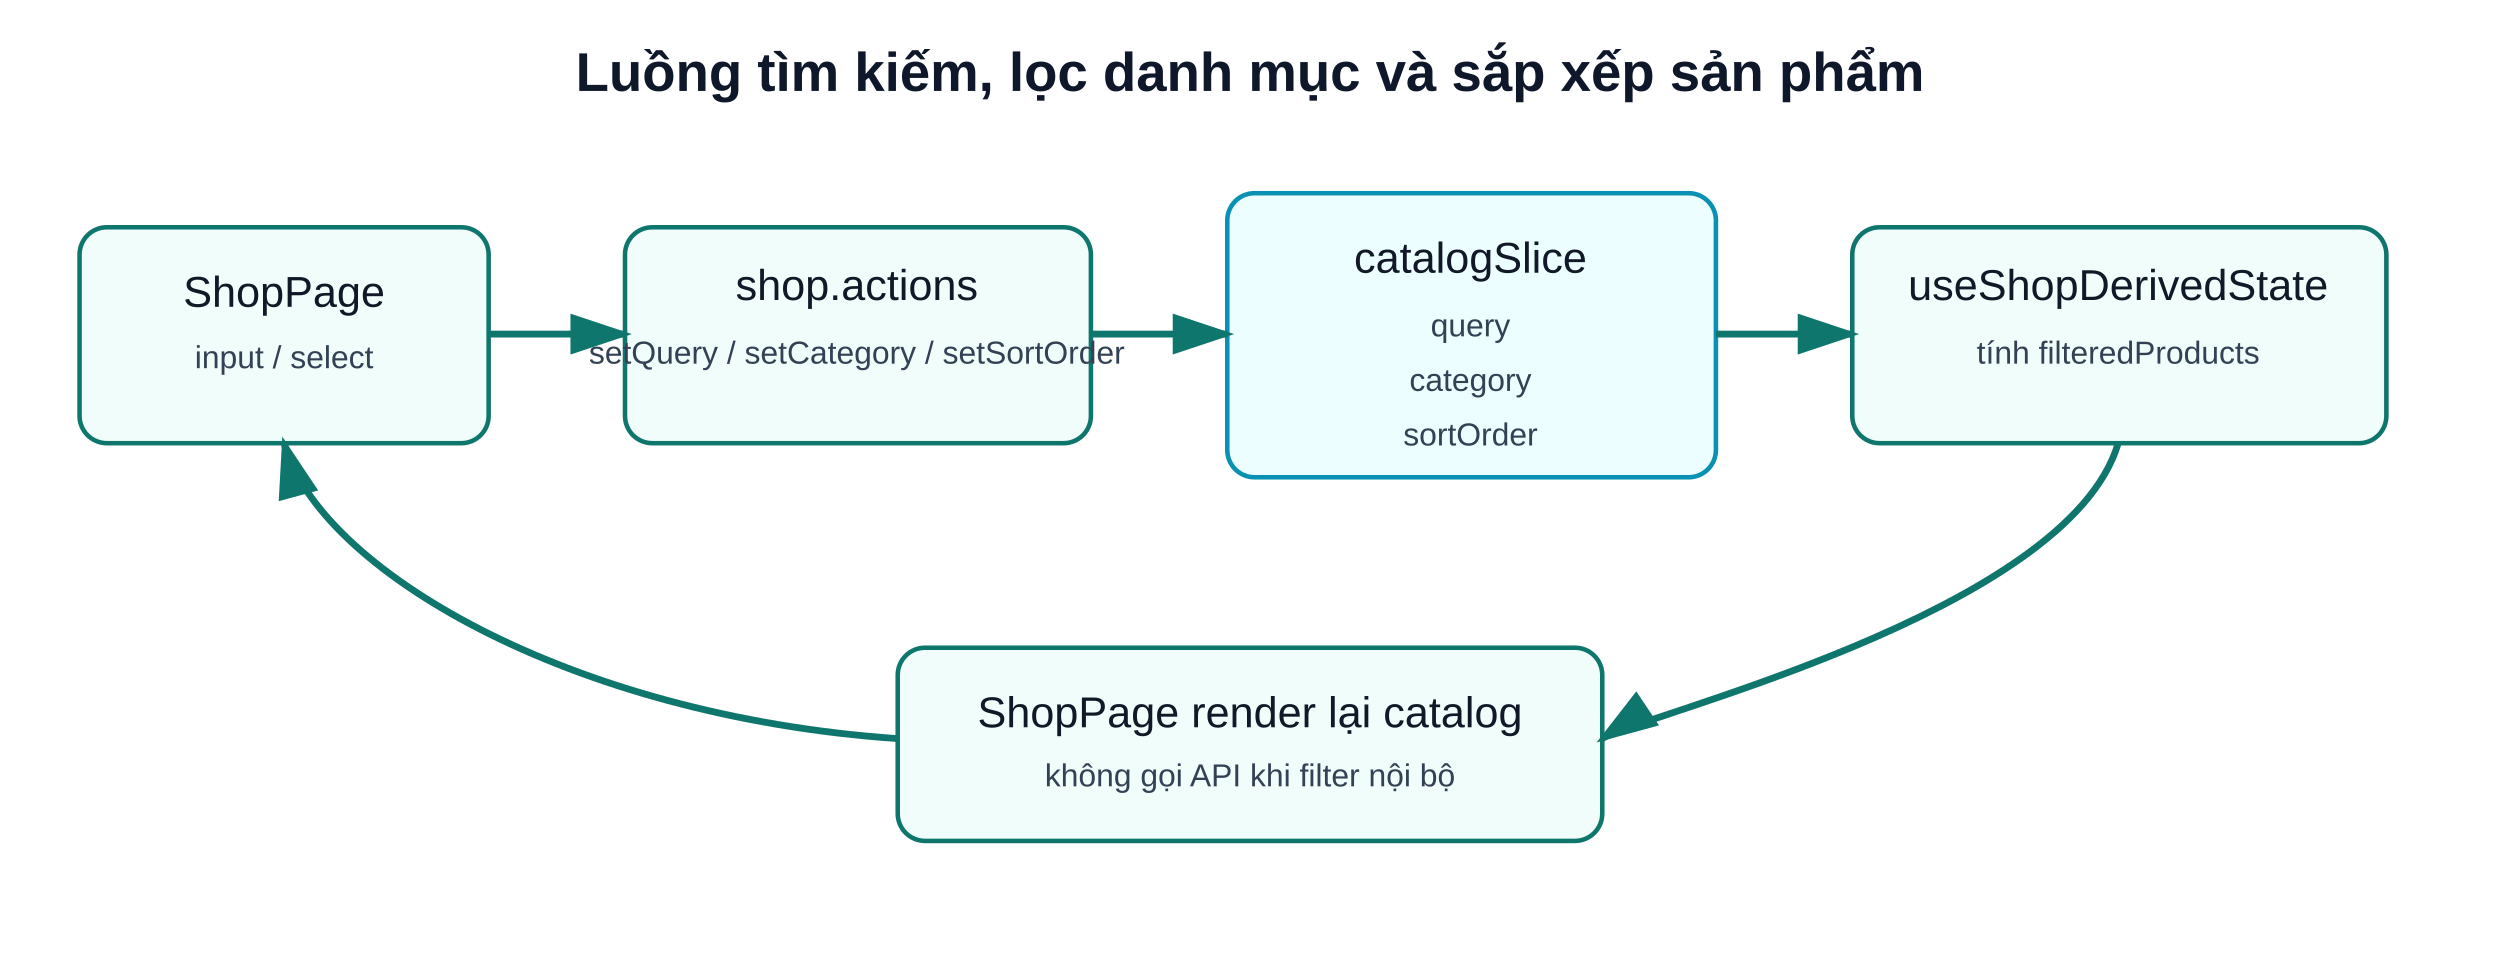
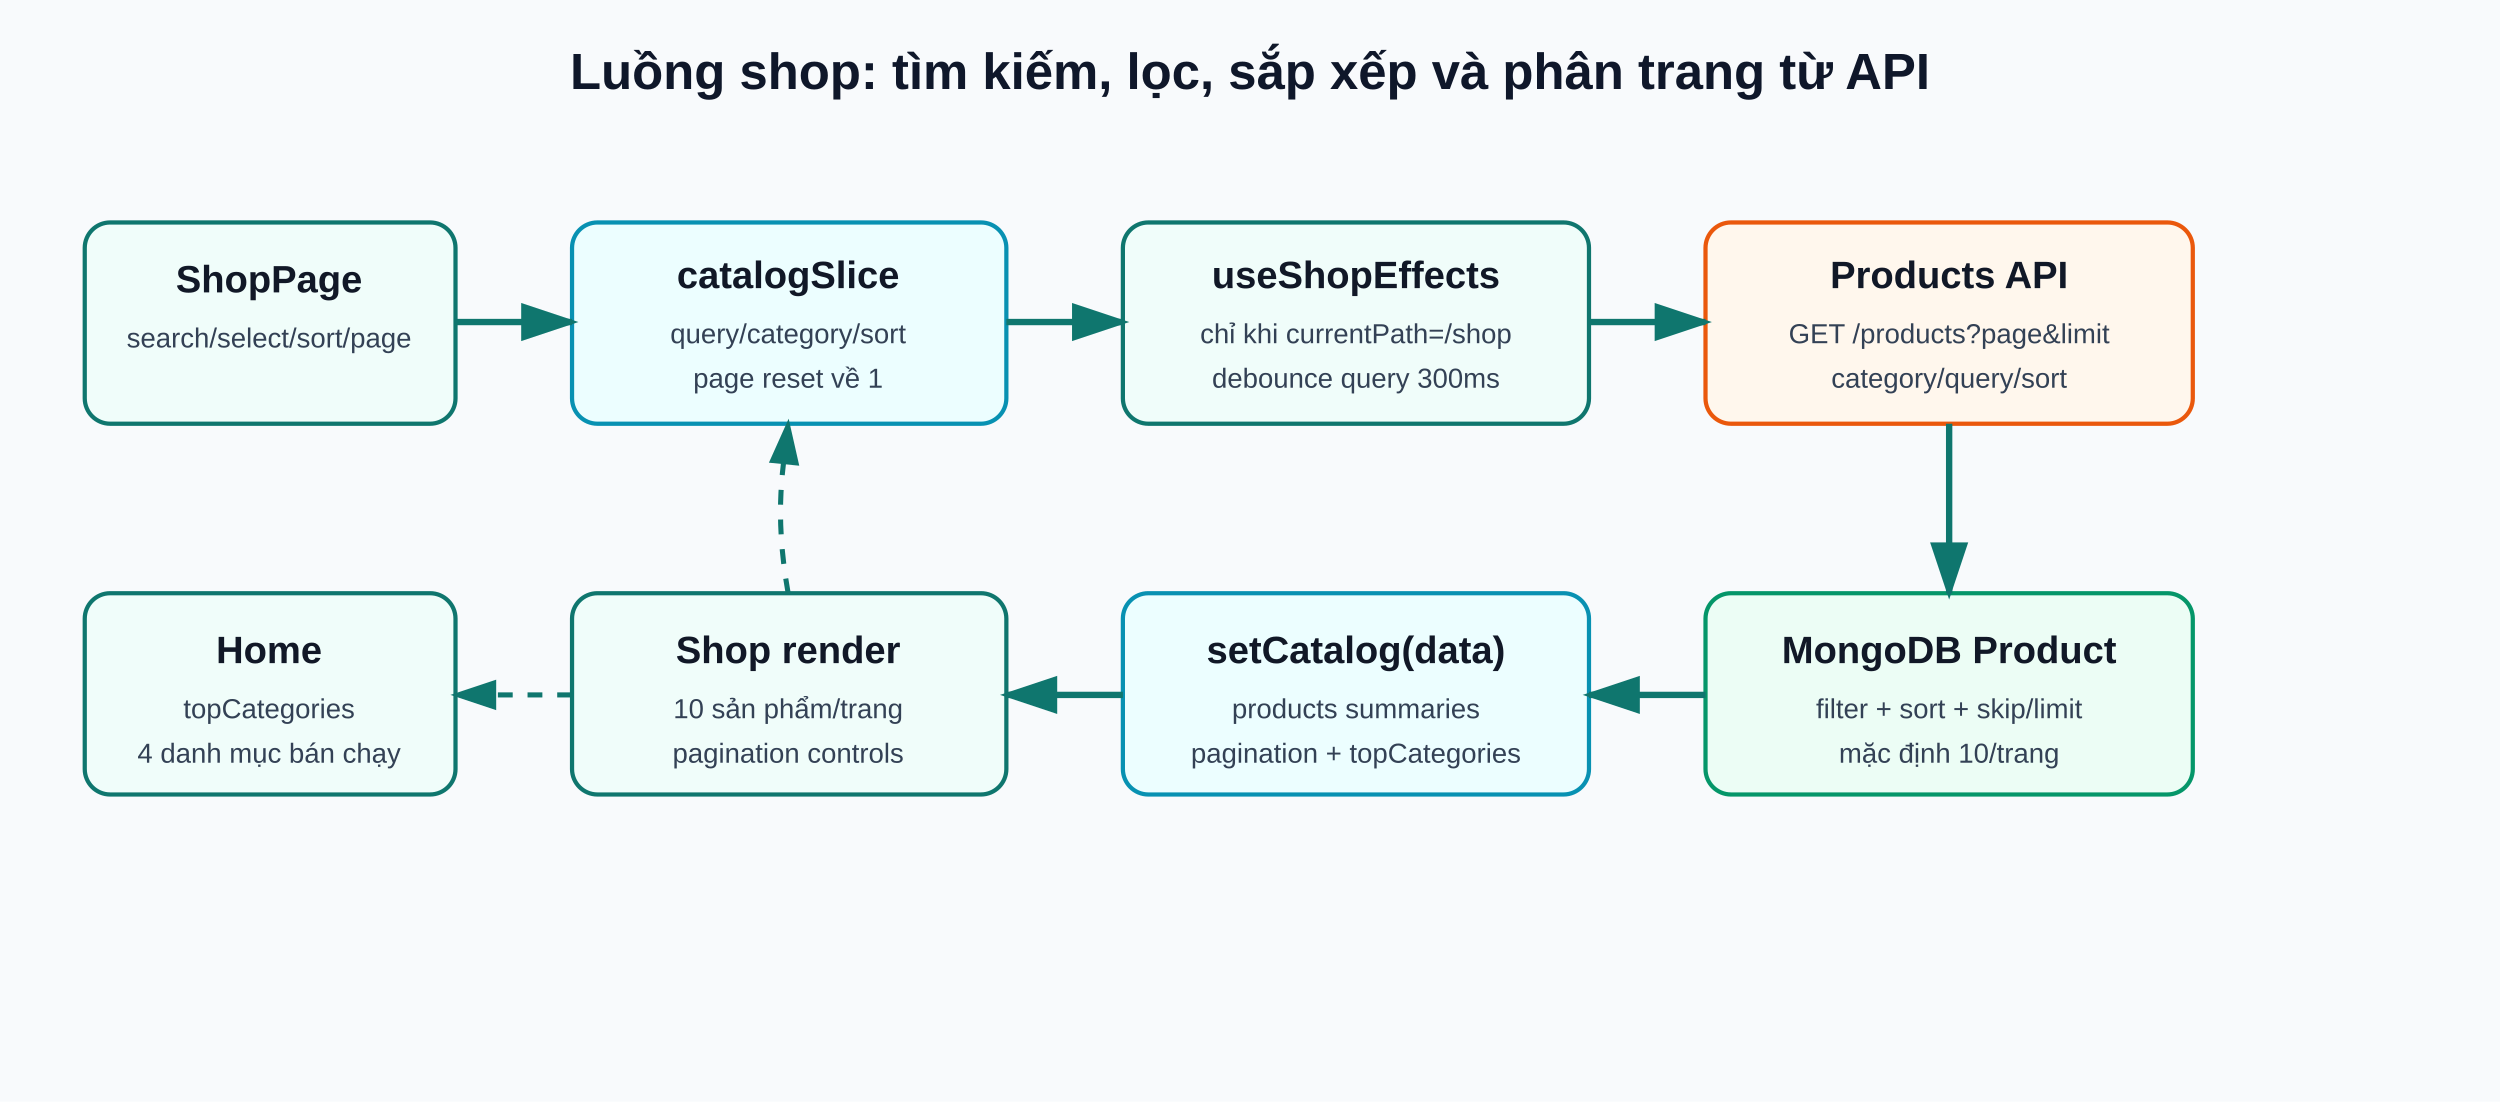
- <svg xmlns="http://www.w3.org/2000/svg" width="1100" height="420" viewBox="0 0 1100 420">
+ <svg xmlns="http://www.w3.org/2000/svg" width="1180" height="520" viewBox="0 0 1180 520" role="img" aria-labelledby="title desc">
  <defs>
    <marker id="a" markerWidth="10" markerHeight="10" refX="8" refY="3" orient="auto">
      <path d="M0,0 L0,6 L9,3 z" fill="#0f766e" />
    </marker>
  </defs>
  <style>
-     .box{fill:#f0fdfa;stroke:#0f766e;stroke-width:2;rx:12}.store{fill:#ecfeff;stroke:#0891b2;stroke-width:2;rx:12}.t{font-family:Arial,sans-serif;font-size:19px;fill:#111827}.s{font-family:Arial,sans-serif;font-size:14px;fill:#334155}.h{font-family:Arial,sans-serif;font-size:24px;font-weight:700;fill:#0f172a}.ar{stroke:#0f766e;stroke-width:3;marker-end:url(#a);fill:none}
+     .bg{fill:#f8fafc}.box{fill:#f0fdfa;stroke:#0f766e;stroke-width:2;rx:12}.store{fill:#ecfeff;stroke:#0891b2;stroke-width:2;rx:12}.api{fill:#fff7ed;stroke:#ea580c;stroke-width:2;rx:12}.db{fill:#ecfdf5;stroke:#059669;stroke-width:2;rx:12}.t{font-family:Arial,sans-serif;font-size:18px;font-weight:700;fill:#111827}.s{font-family:Arial,sans-serif;font-size:13px;fill:#334155}.h{font-family:Arial,sans-serif;font-size:24px;font-weight:800;fill:#0f172a}.ar{stroke:#0f766e;stroke-width:3;marker-end:url(#a);fill:none}.dash{stroke:#0f766e;stroke-width:2.4;stroke-dasharray:7 7;marker-end:url(#a);fill:none}
  </style>
-   <text x="550" y="40" text-anchor="middle" class="h">Luồng tìm kiếm, lọc danh mục và sắp xếp sản phẩm</text>
-   <rect x="35" y="100" width="180" height="95" class="box" />
-   <text x="125" y="135" text-anchor="middle" class="t">ShopPage</text>
-   <text x="125" y="162" text-anchor="middle" class="s">input / select</text>
-   <rect x="275" y="100" width="205" height="95" class="box" />
-   <text x="377" y="132" text-anchor="middle" class="t">shop.actions</text>
-   <text x="377" y="160" text-anchor="middle" class="s">setQuery / setCategory / setSortOrder</text>
-   <rect x="540" y="85" width="215" height="125" class="store" />
-   <text x="647" y="120" text-anchor="middle" class="t">catalogSlice</text>
-   <text x="647" y="148" text-anchor="middle" class="s">query</text>
-   <text x="647" y="172" text-anchor="middle" class="s">category</text>
-   <text x="647" y="196" text-anchor="middle" class="s">sortOrder</text>
-   <rect x="815" y="100" width="235" height="95" class="box" />
-   <text x="932" y="132" text-anchor="middle" class="t">useShopDerivedState</text>
-   <text x="932" y="160" text-anchor="middle" class="s">tính filteredProducts</text>
-   <rect x="395" y="285" width="310" height="85" class="box" />
-   <text x="550" y="320" text-anchor="middle" class="t">ShopPage render lại catalog</text>
-   <text x="550" y="346" text-anchor="middle" class="s">không gọi API khi filter nội bộ</text>
-   <path d="M215 147 H275" class="ar" />
-   <path d="M480 147 H540" class="ar" />
-   <path d="M755 147 H815" class="ar" />
-   <path d="M932 195 C910 270 720 315 705 325" class="ar" />
-   <path d="M395 325 C250 315 140 250 125 195" class="ar" />
+   <rect class="bg" width="1180" height="520" />
+   <text x="590" y="42" text-anchor="middle" class="h">Luồng shop: tìm kiếm, lọc, sắp xếp và phân trang từ API</text>
+   <rect x="40" y="105" width="175" height="95" class="box" />
+   <text x="127" y="138" text-anchor="middle" class="t">ShopPage</text>
+   <text x="127" y="164" text-anchor="middle" class="s">search/select/sort/page</text>
+   <rect x="270" y="105" width="205" height="95" class="store" />
+   <text x="372" y="136" text-anchor="middle" class="t">catalogSlice</text>
+   <text x="372" y="162" text-anchor="middle" class="s">query/category/sort</text>
+   <text x="372" y="183" text-anchor="middle" class="s">page reset về 1</text>
+   <rect x="530" y="105" width="220" height="95" class="box" />
+   <text x="640" y="136" text-anchor="middle" class="t">useShopEffects</text>
+   <text x="640" y="162" text-anchor="middle" class="s">chỉ khi currentPath=/shop</text>
+   <text x="640" y="183" text-anchor="middle" class="s">debounce query 300ms</text>
+   <rect x="805" y="105" width="230" height="95" class="api" />
+   <text x="920" y="136" text-anchor="middle" class="t">Products API</text>
+   <text x="920" y="162" text-anchor="middle" class="s">GET /products?page&amp;limit</text>
+   <text x="920" y="183" text-anchor="middle" class="s">category/query/sort</text>
+   <rect x="805" y="280" width="230" height="95" class="db" />
+   <text x="920" y="313" text-anchor="middle" class="t">MongoDB Product</text>
+   <text x="920" y="339" text-anchor="middle" class="s">filter + sort + skip/limit</text>
+   <text x="920" y="360" text-anchor="middle" class="s">mặc định 10/trang</text>
+   <rect x="530" y="280" width="220" height="95" class="store" />
+   <text x="640" y="313" text-anchor="middle" class="t">setCatalog(data)</text>
+   <text x="640" y="339" text-anchor="middle" class="s">products summaries</text>
+   <text x="640" y="360" text-anchor="middle" class="s">pagination + topCategories</text>
+   <rect x="270" y="280" width="205" height="95" class="box" />
+   <text x="372" y="313" text-anchor="middle" class="t">Shop render</text>
+   <text x="372" y="339" text-anchor="middle" class="s">10 sản phẩm/trang</text>
+   <text x="372" y="360" text-anchor="middle" class="s">pagination controls</text>
+   <rect x="40" y="280" width="175" height="95" class="box" />
+   <text x="127" y="313" text-anchor="middle" class="t">Home</text>
+   <text x="127" y="339" text-anchor="middle" class="s">topCategories</text>
+   <text x="127" y="360" text-anchor="middle" class="s">4 danh mục bán chạy</text>
+   <path d="M215 152H270" class="ar" />
+   <path d="M475 152H530" class="ar" />
+   <path d="M750 152H805" class="ar" />
+   <path d="M920 200V280" class="ar" />
+   <path d="M805 328H750" class="ar" />
+   <path d="M530 328H475" class="ar" />
+   <path d="M270 328H215" class="dash" />
+   <path d="M372 280C365 240 370 220 372 200" class="dash" />
</svg>
